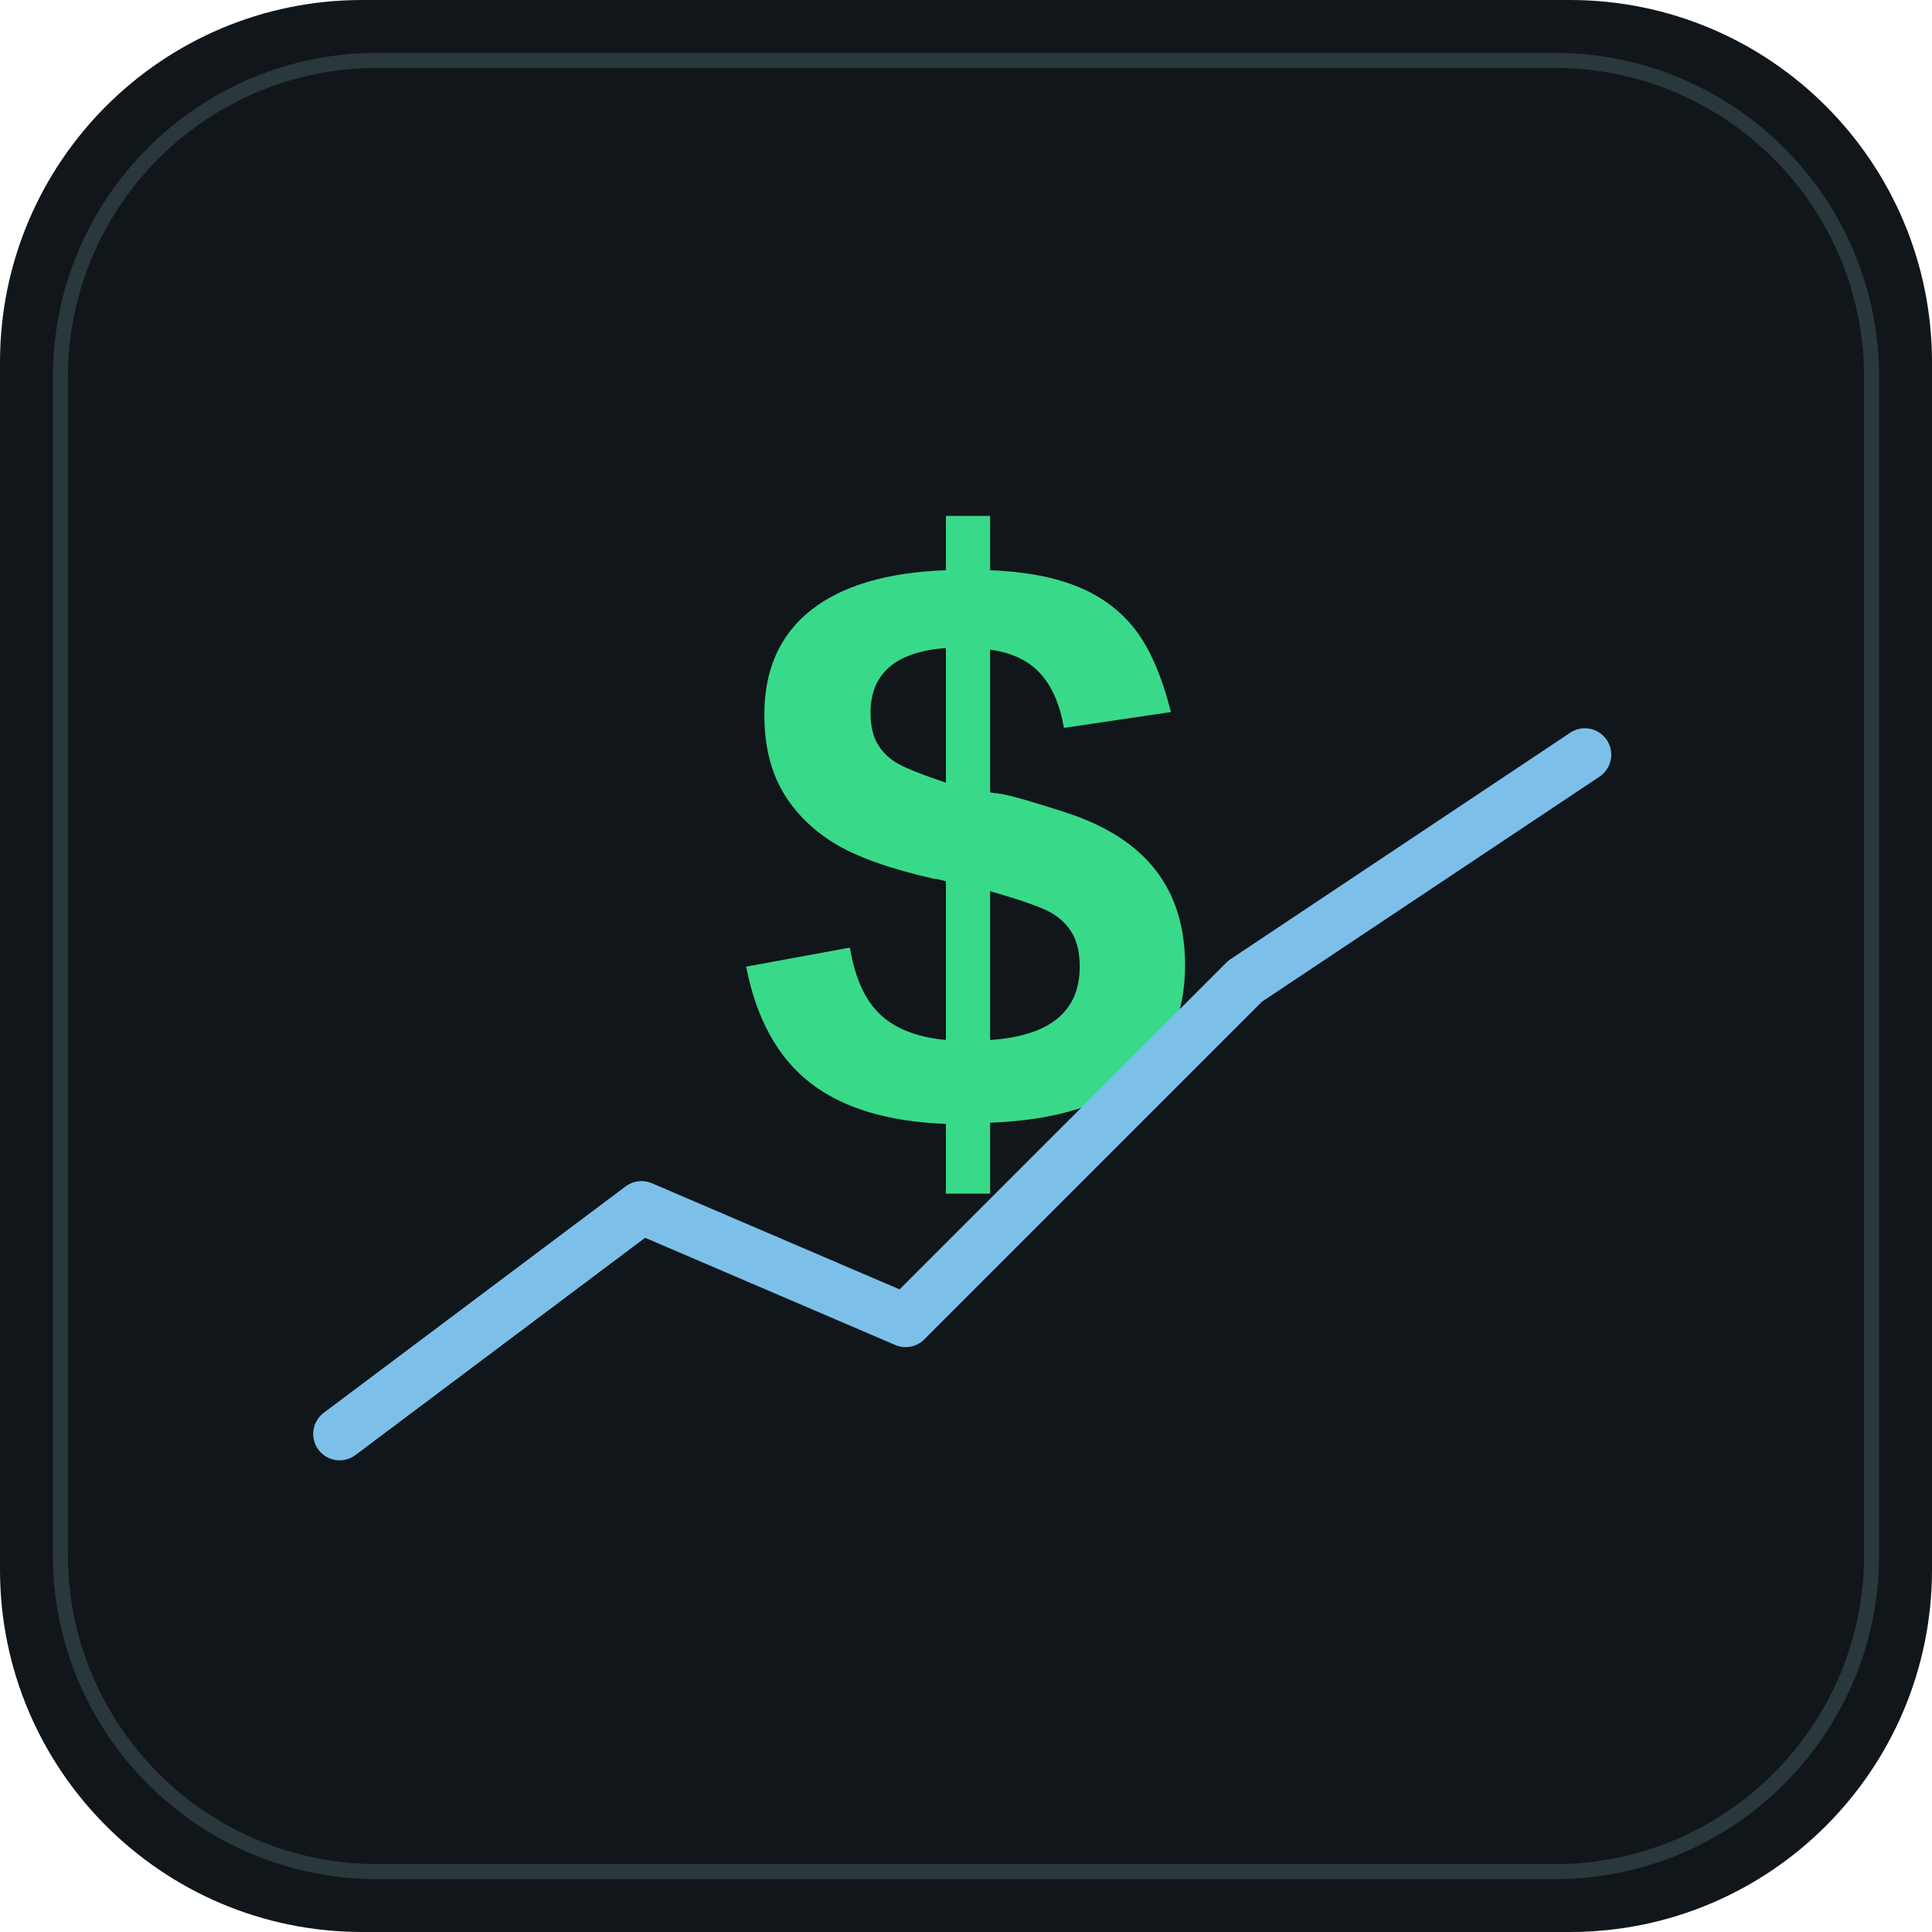
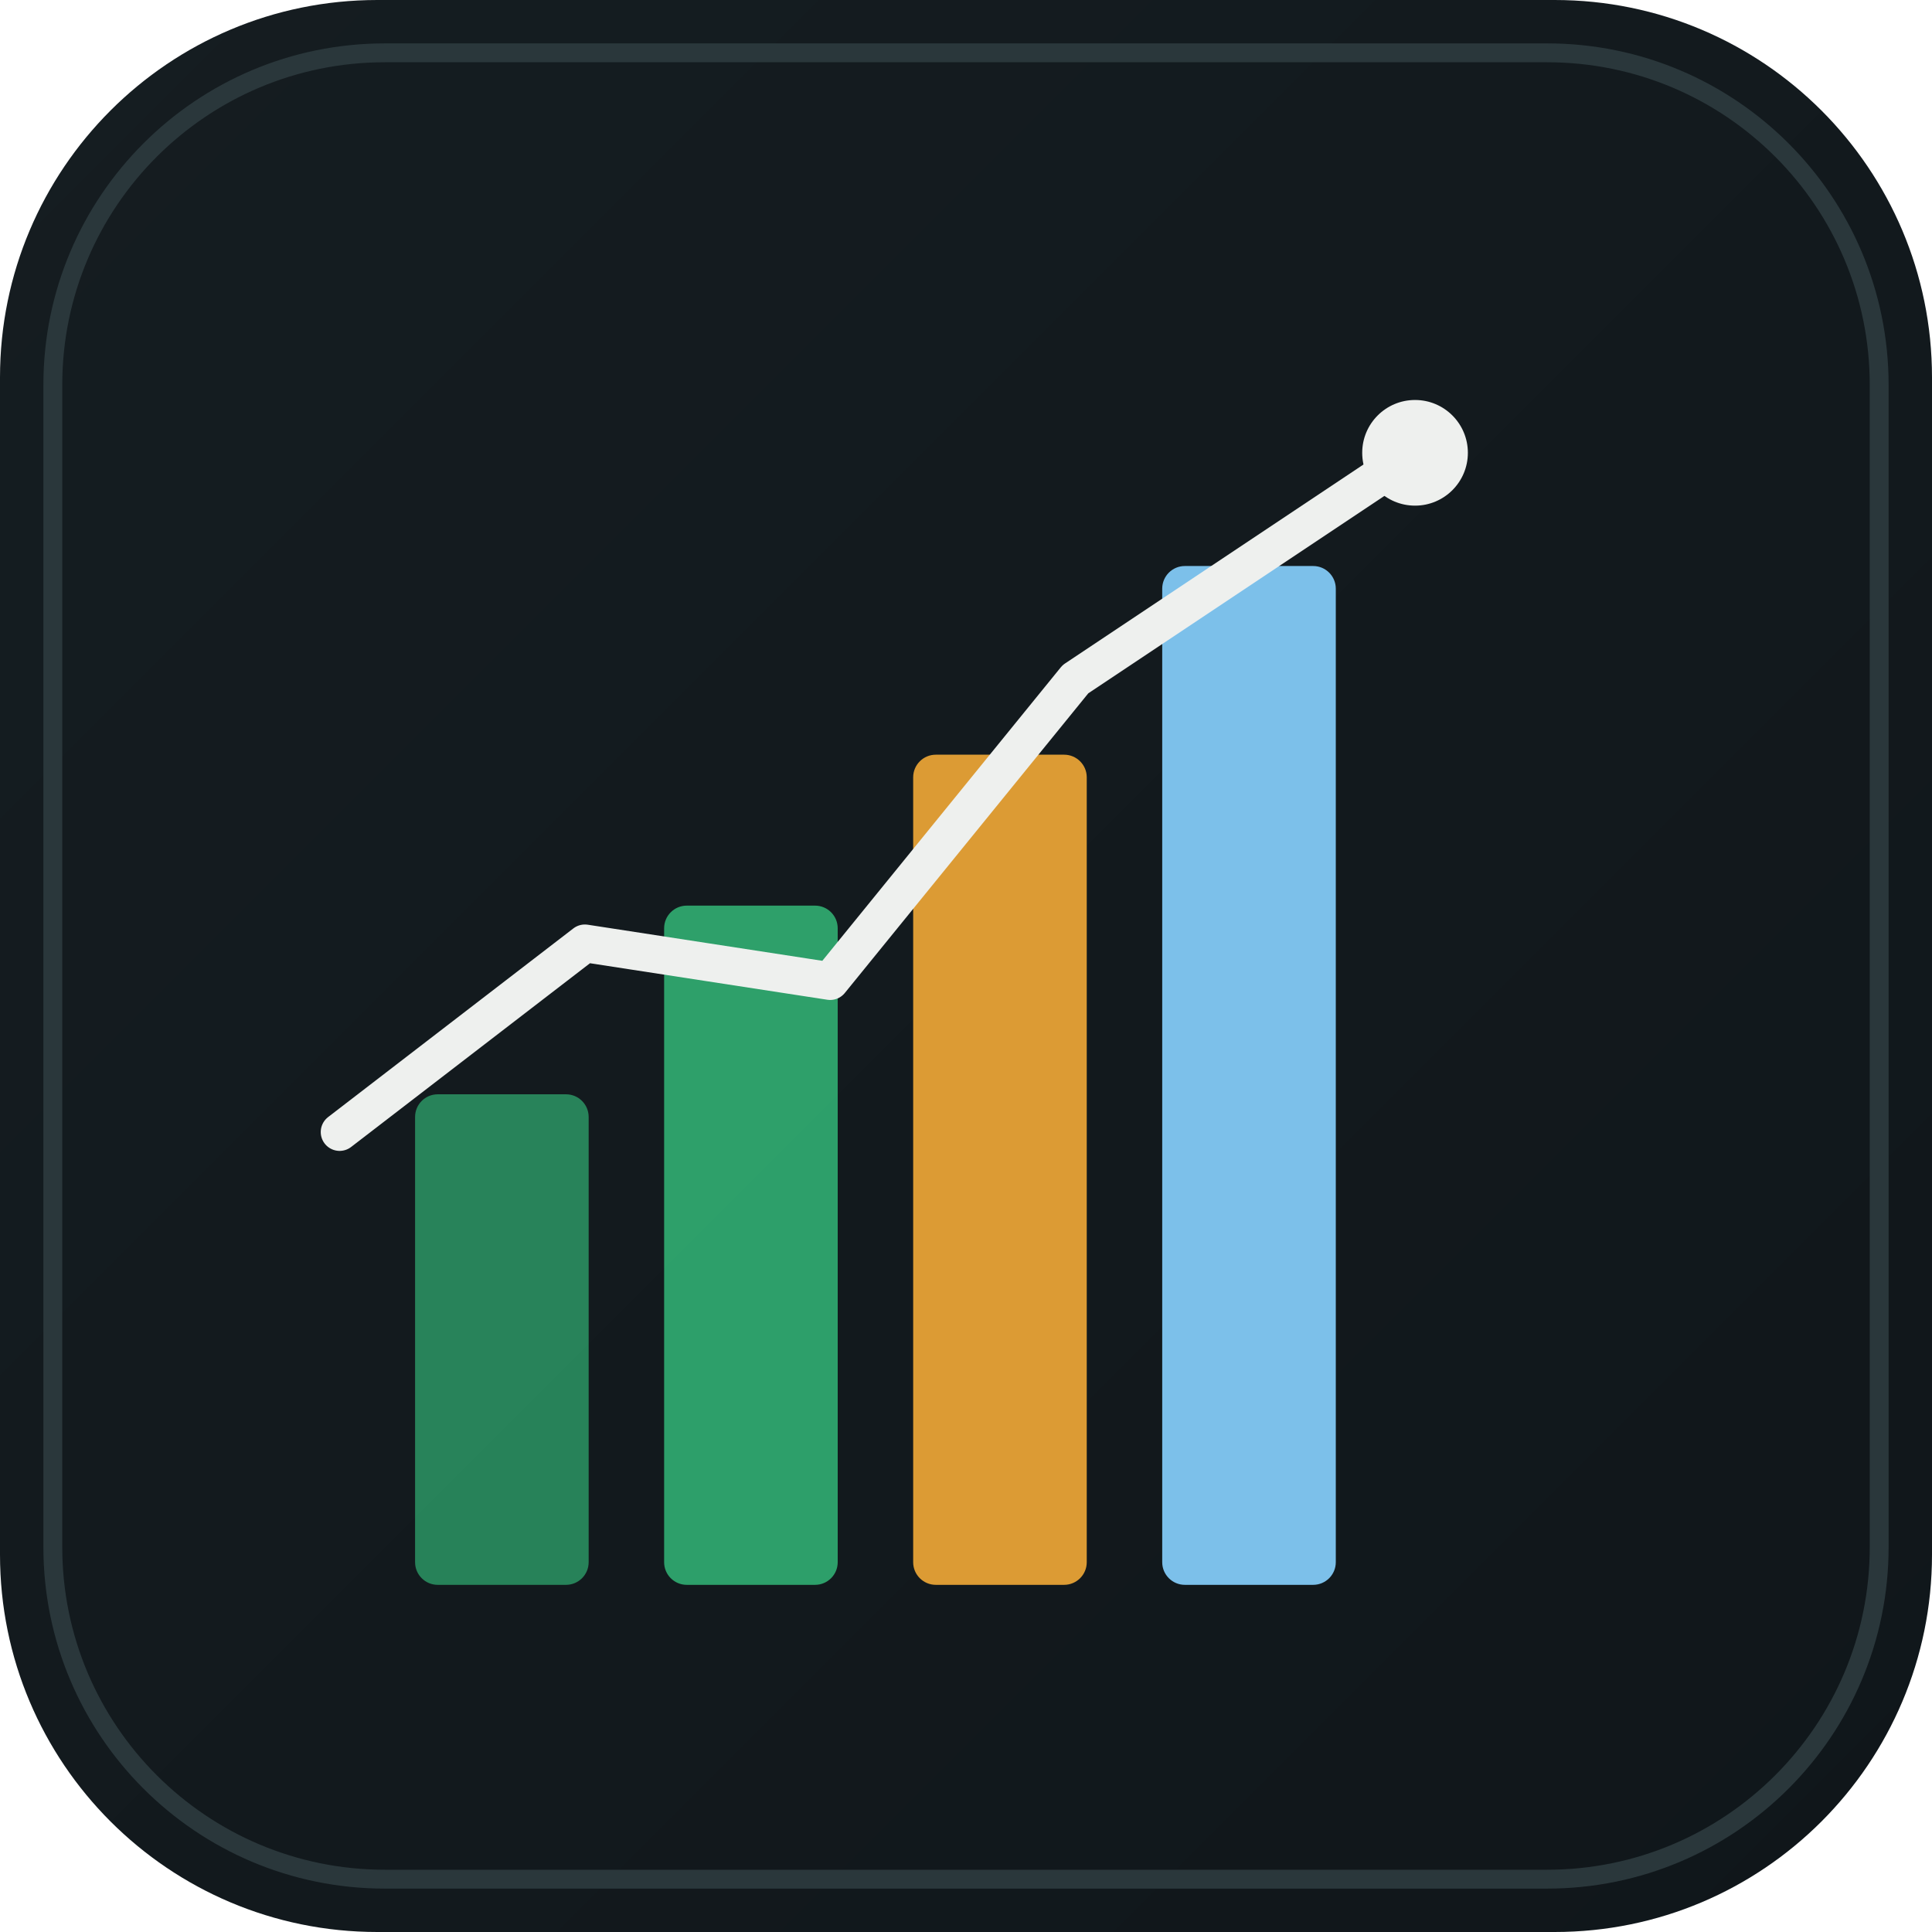
<svg xmlns="http://www.w3.org/2000/svg" viewBox="0 0 512 512">
-   <rect width="512" height="512" rx="96" fill="#10161a" />
-   <rect x="16" y="16" width="480" height="480" rx="84" fill="none" stroke="#2a373b" stroke-width="4" />
-   <text x="256" y="300" font-family="Arial, sans-serif" font-size="220" font-weight="800" fill="#39d98a" text-anchor="middle">$</text>
-   <path d="M 90 380 L 170 320 L 240 350 L 330 260 L 420 200" fill="none" stroke="#7cc0ea" stroke-width="14" stroke-linecap="round" stroke-linejoin="round" />
+   <defs>
+     <linearGradient id="bg" x1="0" y1="0" x2="1" y2="1">
+       <stop offset="0%" stop-color="#151d21" />
+       <stop offset="100%" stop-color="#10161a" />
+     </linearGradient>
+   </defs>
+   <rect width="512" height="512" rx="100" fill="url(#bg)" />
+   <rect x="14" y="14" width="484" height="484" rx="88" fill="none" stroke="#2a373b" stroke-width="5" />
+   <rect x="110" y="290" width="46" height="130" rx="6" fill="#39d98a" opacity="0.55" />
+   <rect x="176" y="240" width="46" height="180" rx="6" fill="#39d98a" opacity="0.7" />
+   <rect x="242" y="200" width="46" height="220" rx="6" fill="#ffb238" opacity="0.85" />
+   <rect x="308" y="150" width="46" height="270" rx="6" fill="#7cc0ea" />
+   <path d="M 90 300 L 155 250 L 220 260 L 285 180 L 375 120" fill="none" stroke="#eef0ee" stroke-width="10" stroke-linecap="round" stroke-linejoin="round" />
+   <circle cx="375" cy="120" r="14" fill="#eef0ee" />
</svg>
